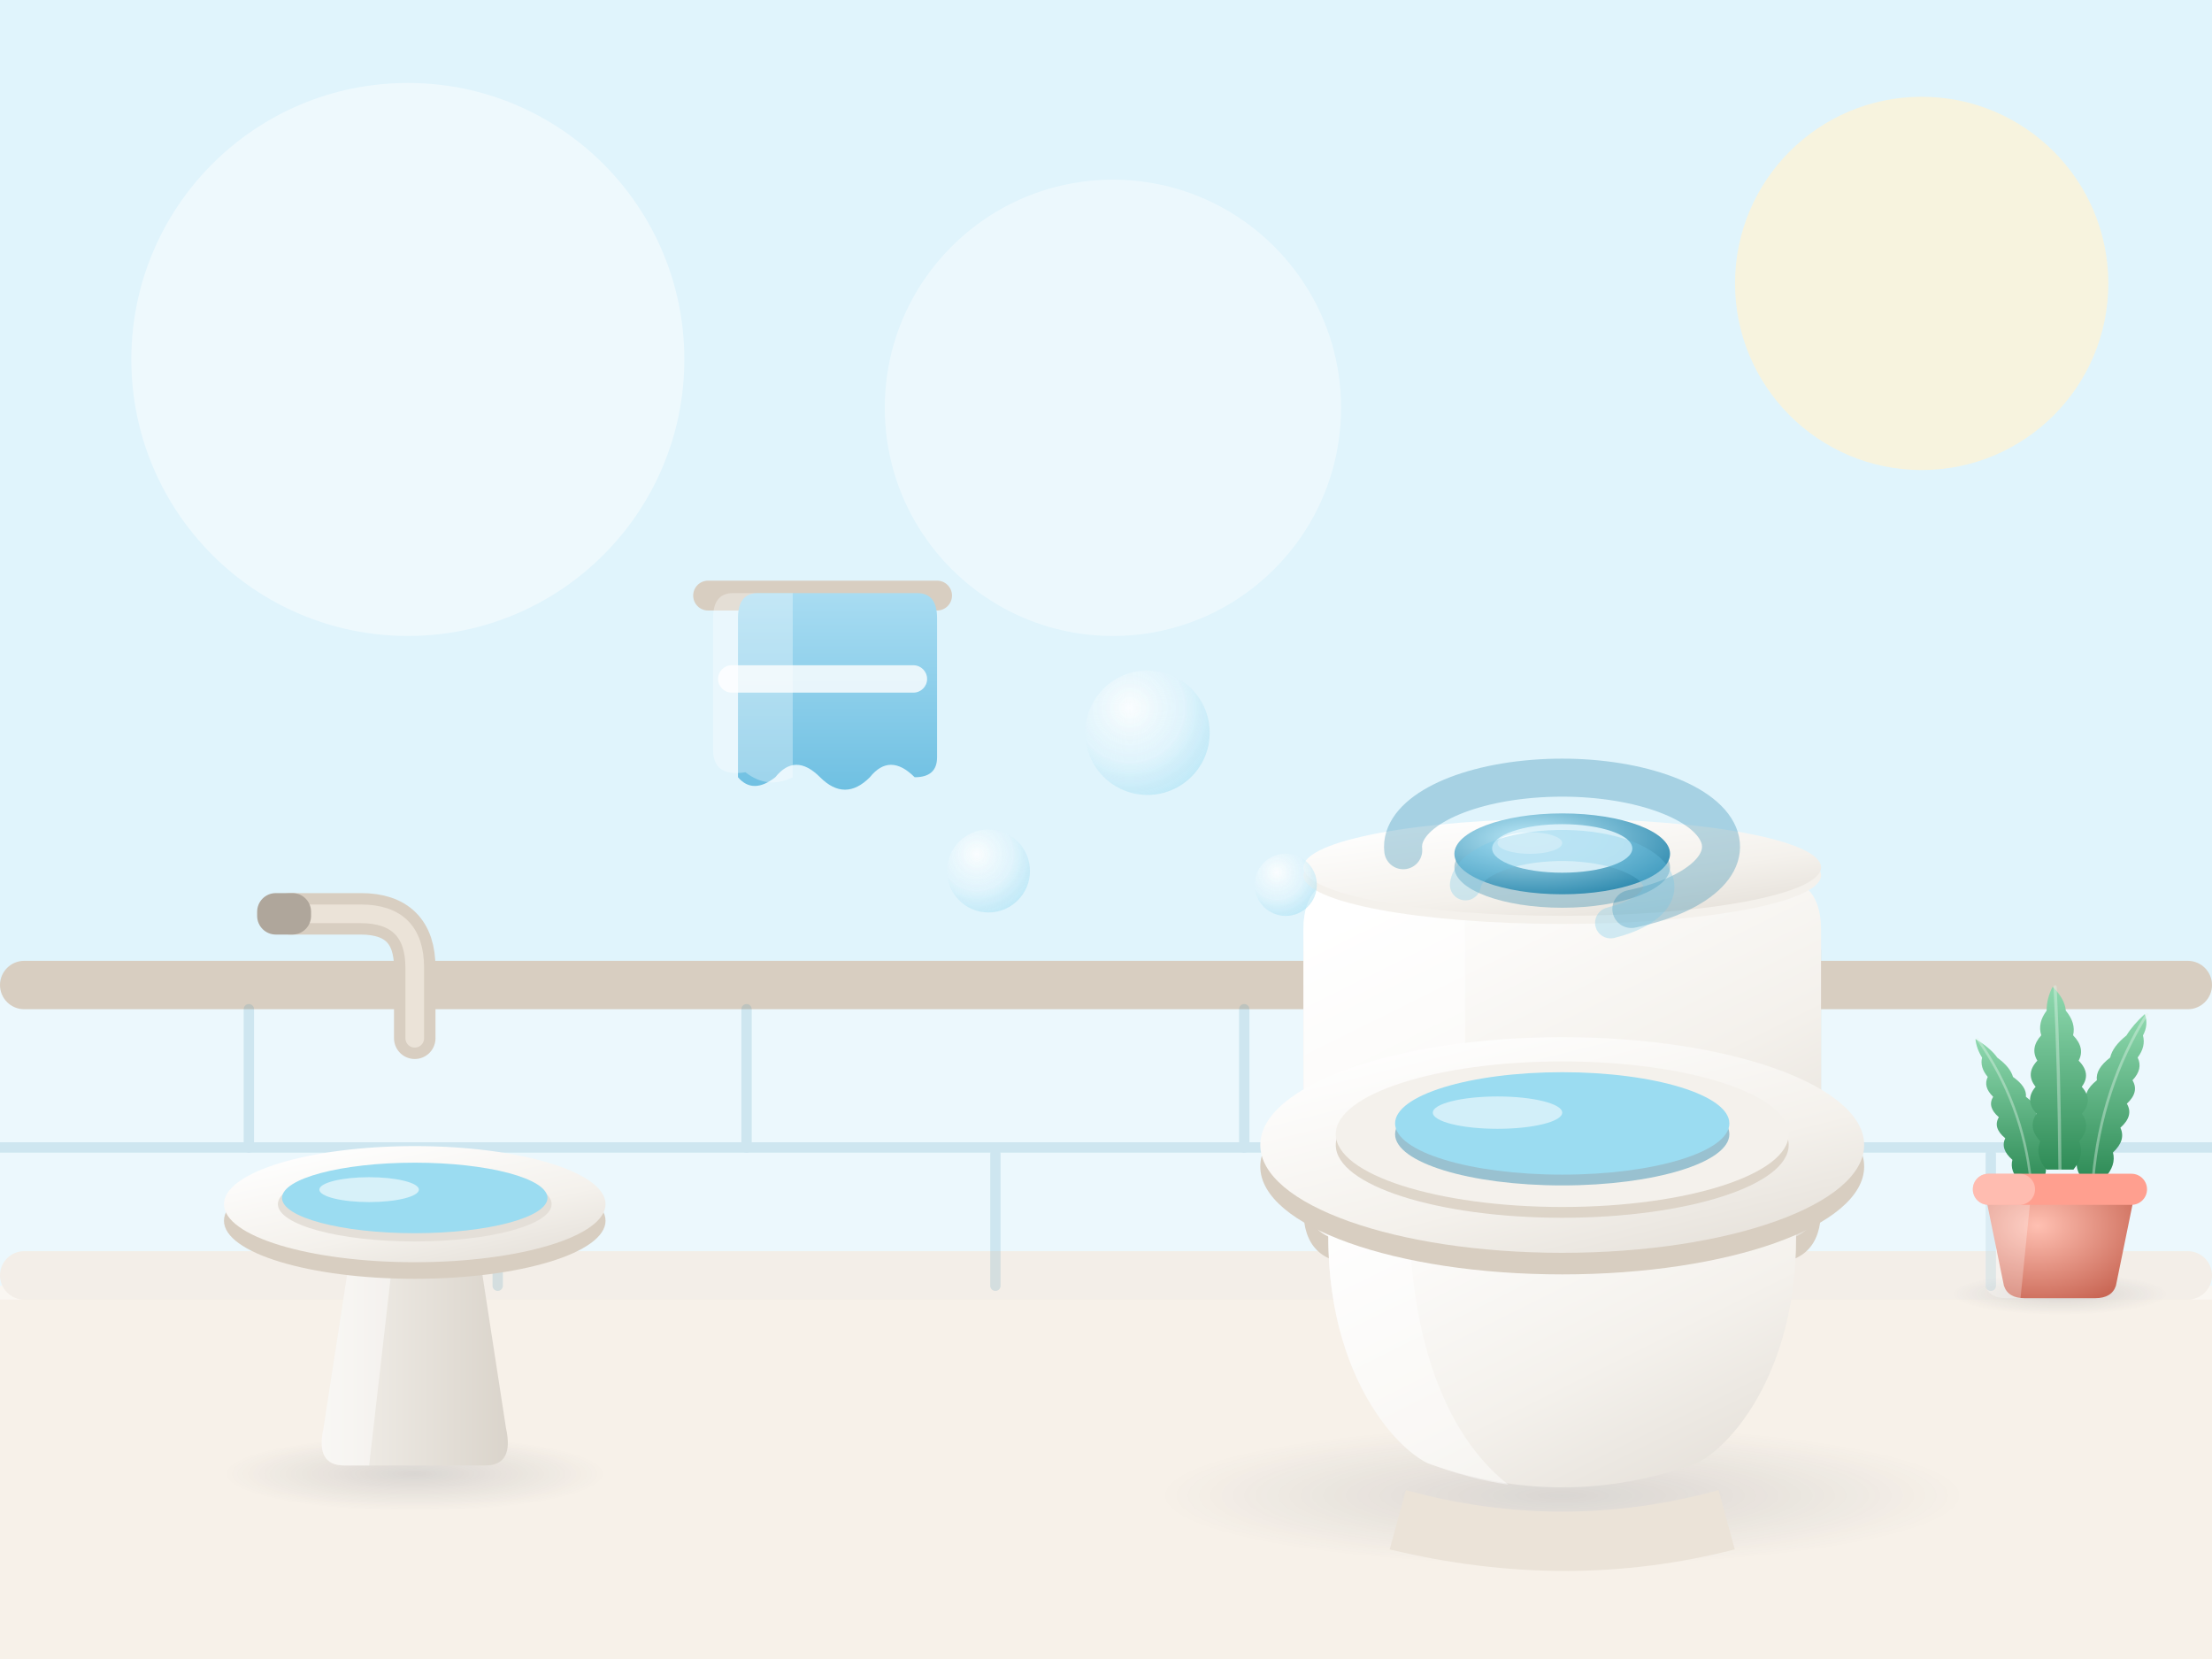
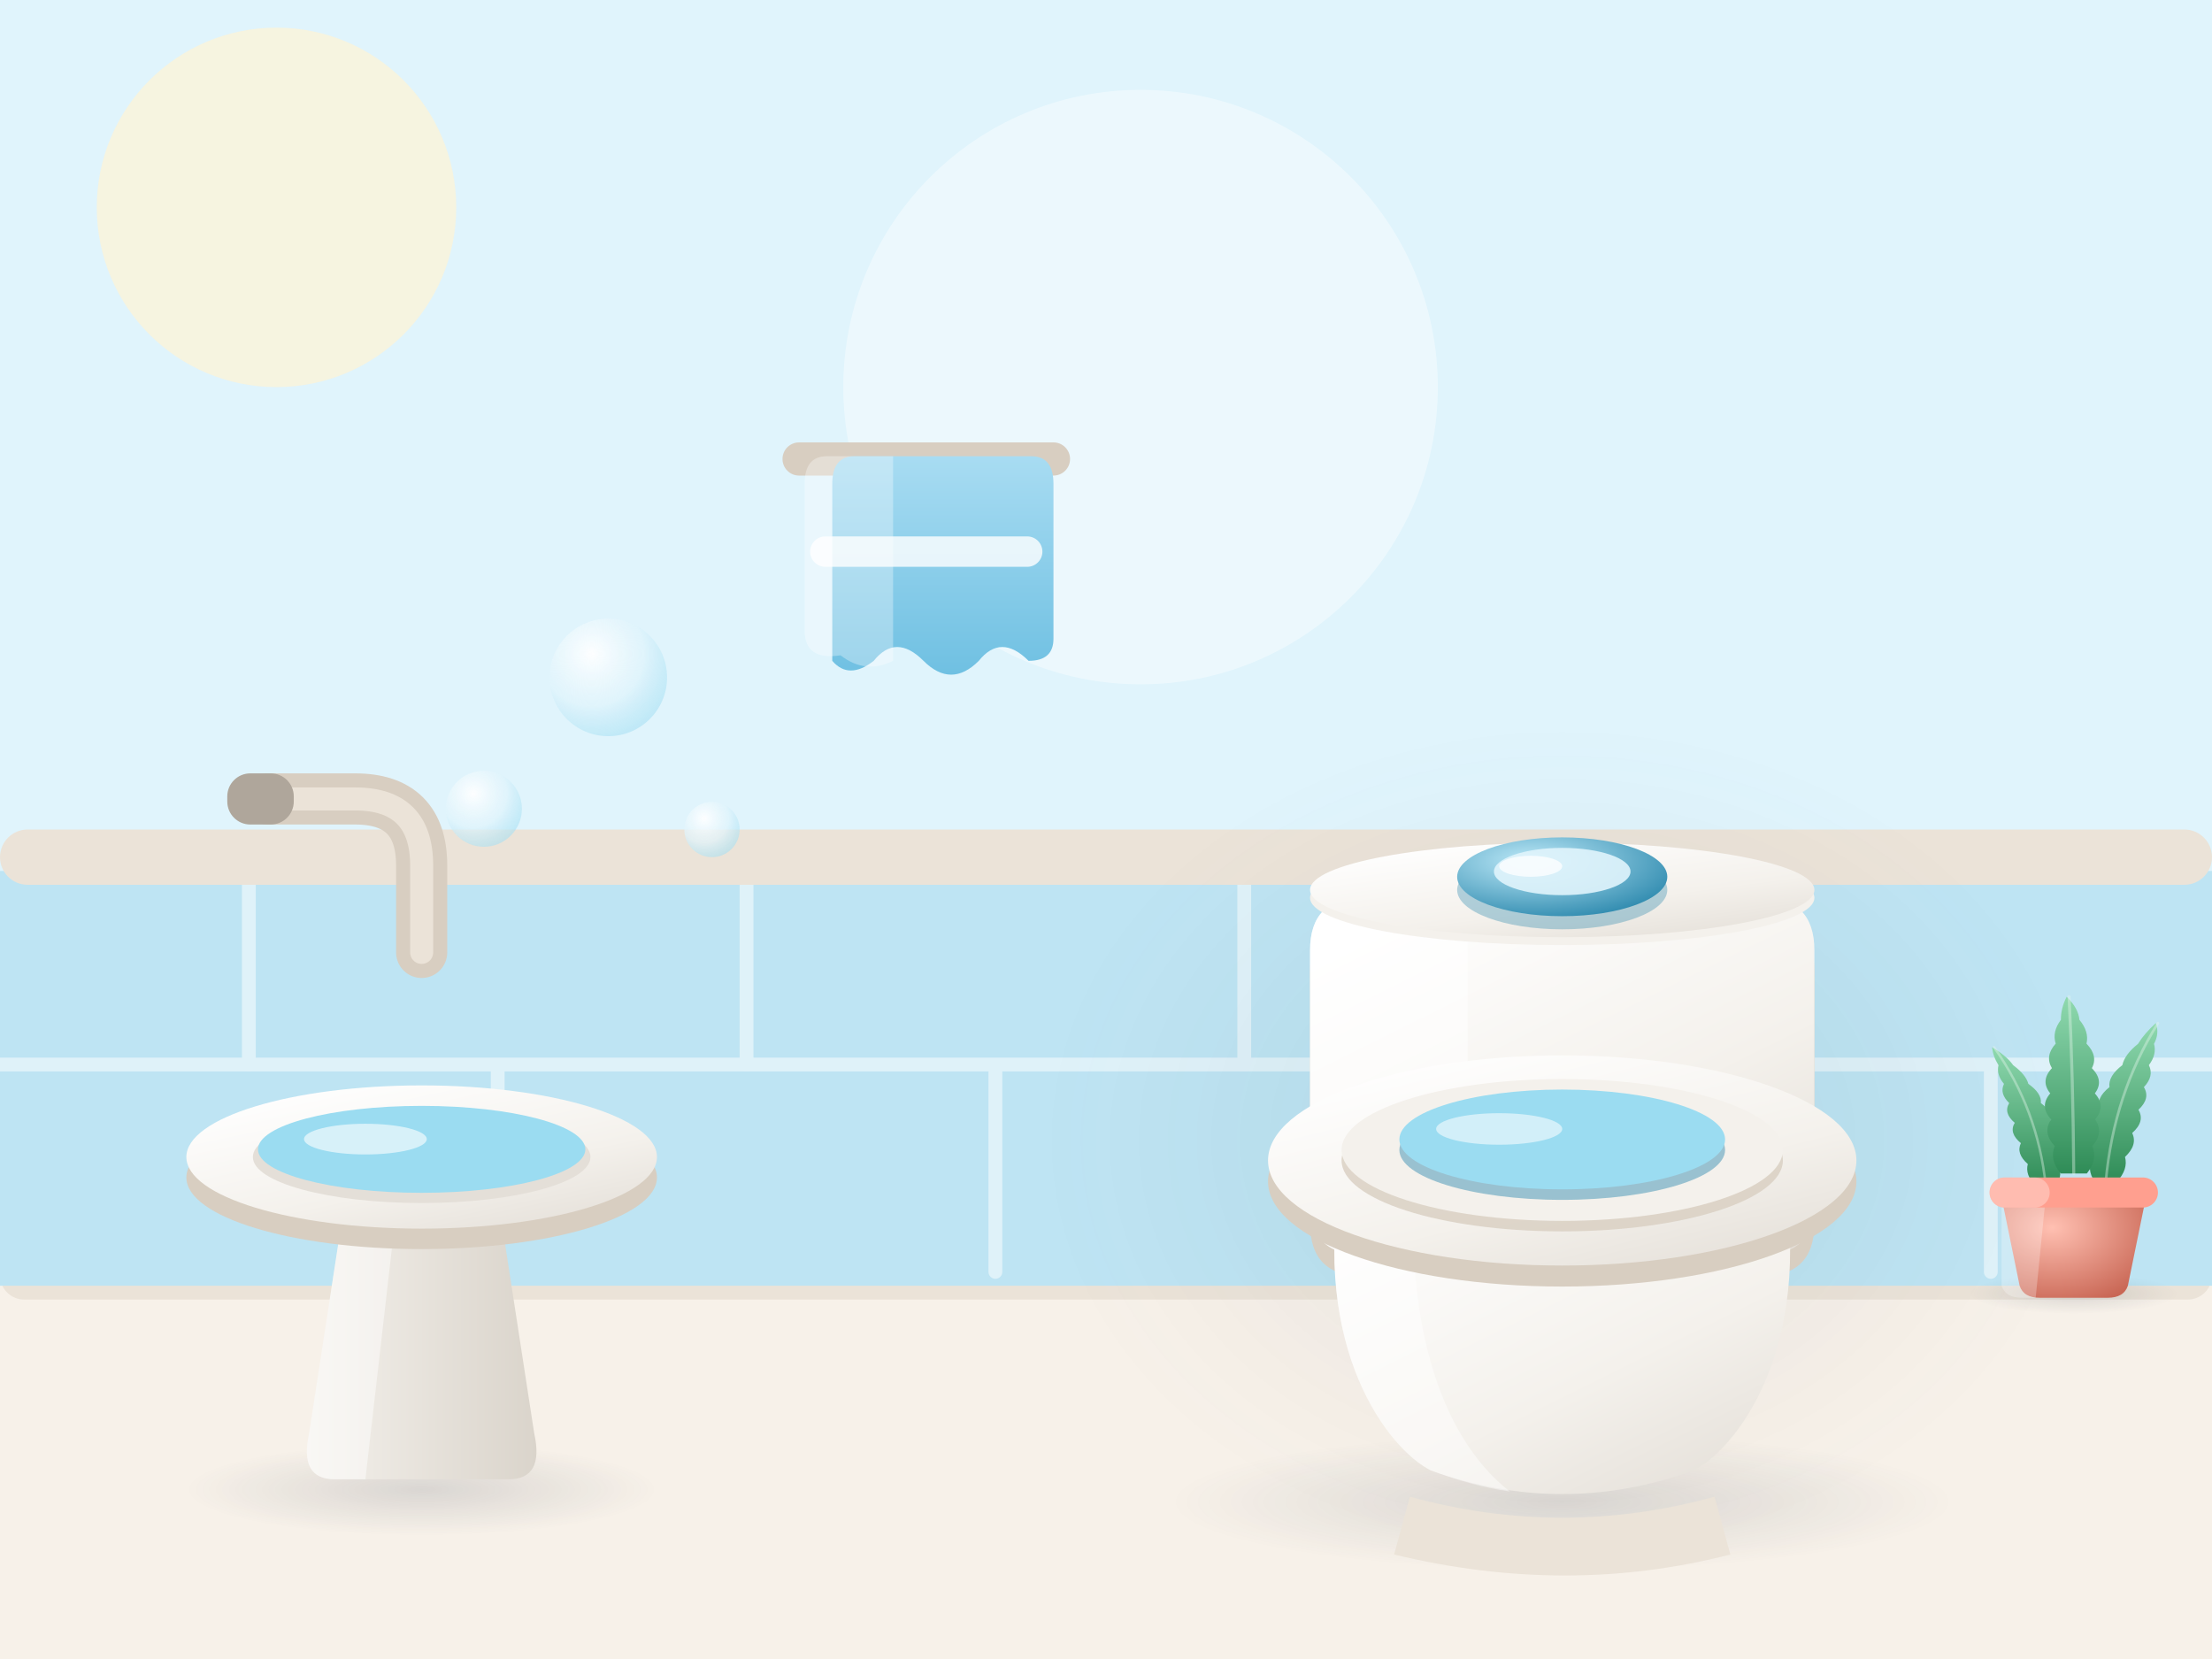
<svg xmlns="http://www.w3.org/2000/svg" viewBox="0 0 640 480" width="640" height="480">
  <defs>
    <radialGradient id="blueBall" cx="0.35" cy="0.3" r="0.8">
      <stop offset="0" stop-color="#BDE9F8" />
      <stop offset="1" stop-color="#2A87AC" />
    </radialGradient>
    <radialGradient id="bubbleFill" cx="0.36" cy="0.3" r="0.8">
      <stop offset="0" stop-color="#FFFFFF" stop-opacity="0.95" />
      <stop offset="0.55" stop-color="#E0F4FC" stop-opacity="0.7" />
      <stop offset="1" stop-color="#9BDCF1" stop-opacity="0.55" />
    </radialGradient>
    <linearGradient id="fernGreen" x1="0" y1="0" x2="0" y2="1">
      <stop offset="0" stop-color="#8FD9AF" />
      <stop offset="1" stop-color="#2F8C57" />
    </linearGradient>
    <radialGradient id="peachBall" cx="0.35" cy="0.3" r="0.8">
      <stop offset="0" stop-color="#FFC0B2" />
      <stop offset="1" stop-color="#C96755" />
    </radialGradient>
    <linearGradient id="porcelainGrad" x1="0.2" y1="0" x2="0.9" y2="1">
      <stop offset="0" stop-color="#FFFFFF" />
      <stop offset="0.6" stop-color="#F4F1EC" />
      <stop offset="1" stop-color="#E4DFD8" />
    </linearGradient>
    <linearGradient id="porcelainSide" x1="0" y1="0" x2="1" y2="0">
      <stop offset="0" stop-color="#F4F1EC" />
      <stop offset="1" stop-color="#DAD4CB" />
    </linearGradient>
    <radialGradient id="softShadow" cx="0.5" cy="0.5" r="0.5">
      <stop offset="0" stop-color="#243047" stop-opacity="0.14" />
      <stop offset="1" stop-color="#243047" stop-opacity="0" />
    </radialGradient>
    <linearGradient id="towelGrad" x1="0" y1="0" x2="0" y2="1">
      <stop offset="0" stop-color="#A8DCF2" />
      <stop offset="1" stop-color="#6FC0E2" />
    </linearGradient>
  </defs>
  <g id="games-flushWave">
    <rect x="0" y="0" width="640" height="480" fill="#E0F4FC" />
-     <circle cx="118" cy="104" r="80" fill="#FFFFFF" opacity="0.45" />
-     <circle cx="556" cy="82" r="54" fill="#FFF3D4" opacity="0.75" />
    <rect x="0" y="372" width="640" height="108" fill="#F7F1E9" />
    <rect x="0" y="362" width="640" height="14" rx="7" fill="#EBE3D8" />
-     <rect x="0" y="286" width="640" height="90" fill="#FFFFFF" opacity="0.4" />
-     <rect x="0" y="278" width="640" height="14" rx="7" fill="#D8CEC1" />
-     <g stroke="#2A87AC" stroke-width="3" opacity="0.16" stroke-linecap="round">
-       <path d="M 0 332 h 640" />
-       <path d="M 72 292 v 40 M 216 292 v 40 M 360 292 v 40 M 504 292 v 40" />
-       <path d="M 144 334 v 38 M 288 334 v 38 M 432 334 v 38 M 576 334 v 38" />
+     <circle cx="330" cy="112" r="86" fill="#FFFFFF" opacity="0.4" />
+     <circle cx="80" cy="60" r="52" fill="#FFF3D4" opacity="0.7" />
+     <rect x="0" y="252" width="640" height="120" fill="#BEE4F3" />
+     <g stroke="#FFFFFF" stroke-width="4" opacity="0.5" stroke-linecap="round">
+       <path d="M 0 308 h 640" />
+       <path d="M 72 256 v 52 M 216 256 v 52 M 360 256 v 52 M 504 256 v 52" />
+       <path d="M 144 310 v 58 M 288 310 v 58 M 432 310 v 58 M 576 310 v 58" />
    </g>
-     <circle cx="322" cy="118" r="66" fill="#FFFFFF" opacity="0.4" />
-     <g transform="translate(452 428) scale(0.78)">
+     <rect x="0" y="240" width="640" height="16" rx="8" fill="#EBE3D8" />
+     <ellipse cx="452" cy="330" rx="150" ry="120" fill="url(#softShadow)" opacity="0.55" />
+     <g transform="translate(452 430) scale(0.76)">
      <ellipse cx="0" cy="6" rx="150" ry="26" fill="url(#softShadow)" />
      <path d="M -96 -196 q 0 -20 20 -20 h 152 q 20 0 20 20 v 96 q 0 20 -20 20 h -152 q -20 0 -20 -20 Z" fill="#D8CEC1" />
      <path d="M -96 -204 q 0 -20 20 -20 h 152 q 20 0 20 20 v 96 q 0 20 -20 20 h -152 q -20 0 -20 -20 Z" fill="url(#porcelainGrad)" />
      <path d="M -96 -204 q 0 -20 20 -20 h 40 v 136 h -40 q -20 0 -20 -20 Z" fill="#FFFFFF" opacity="0.5" />
      <ellipse cx="0" cy="-224" rx="96" ry="18" fill="#F4F1EC" />
      <ellipse cx="0" cy="-227" rx="96" ry="18" fill="url(#porcelainGrad)" />
      <ellipse cx="0" cy="-227" rx="40" ry="15" fill="#2A87AC" opacity="0.35" />
      <ellipse cx="0" cy="-232" rx="40" ry="15" fill="url(#blueBall)" />
      <ellipse cx="0" cy="-234" rx="26" ry="9" fill="#E0F4FC" opacity="0.9" />
      <ellipse cx="-12" cy="-236" rx="12" ry="4" fill="#FFFFFF" opacity="0.75" />
      <path d="M -84 -120 C -96 -52 -66 -14 -50 -6 Q 0 12 50 -6 C 66 -14 96 -52 84 -120 Z" fill="url(#porcelainGrad)" />
      <path d="M -84 -120 C -96 -52 -66 -14 -50 -6 Q -34 0 -20 2 C -48 -20 -60 -66 -56 -120 Z" fill="#FFFFFF" opacity="0.45" />
      <path d="M -58 4 q 58 16 116 0 l 6 22 q -62 16 -128 0 Z" fill="#EBE3D8" />
      <ellipse cx="0" cy="-116" rx="112" ry="40" fill="#D8CEC1" />
      <ellipse cx="0" cy="-124" rx="112" ry="40" fill="url(#porcelainGrad)" />
      <ellipse cx="0" cy="-124" rx="84" ry="27" fill="#D8CEC1" opacity="0.8" />
      <ellipse cx="0" cy="-128" rx="84" ry="27" fill="#F4F1EC" />
      <ellipse cx="0" cy="-128" rx="62" ry="19" fill="#2A87AC" opacity="0.45" />
      <ellipse cx="0" cy="-132" rx="62" ry="19" fill="#9BDCF1" />
      <ellipse cx="-24" cy="-136" rx="24" ry="6" fill="#FFFFFF" opacity="0.55" />
    </g>
-     <g transform="translate(120 424) scale(0.6)">
+     <g transform="translate(122 428) scale(0.74)">
      <ellipse cx="0" cy="4" rx="92" ry="18" fill="url(#softShadow)" />
      <path d="M -34 0 q -14 0 -10 -18 l 16 -104 h 56 l 16 104 q 4 18 -10 18 Z" fill="url(#porcelainSide)" />
      <path d="M -34 0 q -14 0 -10 -18 l 16 -104 h 20 l -14 122 Z" fill="#FFFFFF" opacity="0.45" />
      <path d="M 0 -206 v -34 q 0 -26 -26 -26 h -34" stroke="#D8CEC1" stroke-width="20" fill="none" stroke-linecap="round" stroke-linejoin="round" />
      <path d="M 0 -206 v -34 q 0 -26 -26 -26 h -34" stroke="#EBE3D8" stroke-width="9" fill="none" stroke-linecap="round" stroke-linejoin="round" />
      <rect x="-76" y="-276" width="26" height="20" rx="9" fill="#AFA69B" />
      <ellipse cx="0" cy="-118" rx="92" ry="28" fill="#D8CEC1" />
      <ellipse cx="0" cy="-126" rx="92" ry="28" fill="url(#porcelainGrad)" />
      <ellipse cx="0" cy="-126" rx="66" ry="18" fill="#E4DFD8" />
      <ellipse cx="0" cy="-129" rx="64" ry="17" fill="#9BDCF1" />
      <ellipse cx="-22" cy="-133" rx="24" ry="6" fill="#FFFFFF" opacity="0.6" />
    </g>
-     <g transform="translate(238 168) scale(0.72)">
+     <g transform="translate(268 128) scale(0.8)">
      <rect x="-52" y="0" width="104" height="12" rx="6" fill="#D8CEC1" />
      <path d="M -38 5 h 76 q 8 0 8 10 v 56 q 0 8 -9 8 q -10 -10 -18 0 q -10 10 -20 0 q -10 -10 -18 0 q -9 7 -15 0 v -64 q 0 -10 8 -10 Z" fill="url(#towelGrad)" />
      <path d="M -38 5 h 26 v 74 q -10 5 -19 -2 q -13 2 -13 -9 v -53 q 0 -10 8 -10 Z" fill="#FFFFFF" opacity="0.32" />
      <rect x="-42" y="34" width="84" height="11" rx="5.5" fill="#FFFFFF" opacity="0.8" />
    </g>
-     <g opacity="0.9">
-       <circle cx="332" cy="212" r="18" fill="url(#bubbleFill)" />
-       <circle cx="286" cy="252" r="12" fill="url(#bubbleFill)" />
-       <circle cx="372" cy="256" r="9" fill="url(#bubbleFill)" />
+     <g>
+       <circle cx="176" cy="196" r="17" fill="url(#bubbleFill)" />
+       <circle cx="140" cy="234" r="11" fill="url(#bubbleFill)" />
+       <circle cx="206" cy="240" r="8" fill="url(#bubbleFill)" />
    </g>
-     <g transform="translate(596 372) scale(0.6)">
+     <g transform="translate(600 372) scale(0.58)">
      <ellipse cx="0" cy="4" rx="52" ry="10" fill="url(#softShadow)" />
      <g transform="translate(-14 -50) scale(0.46)">
        <path d="M -11.25 0 Q -22.55 -11.63 -19.38 -23.27 Q -32.34 -34.59 -26.89 -45.92 Q -40.2 -56.94 -33.58 -67.96 Q -46.07 -78.67 -39.57 -89.39 Q -50.31 -99.8 -45.23 -110.2 Q -53.68 -120.31 -51.17 -130.41 Q -57.2 -140.2 -58.11 -150 Q -42 -140.2 -35.23 -130.41 Q -21.52 -120.31 -18.77 -110.2 Q -4.09 -99.8 -5.23 -89.39 Q 9.27 -78.67 4.78 -67.96 Q 17.8 -56.94 10.89 -45.92 Q 21.14 -34.59 12.98 -23.27 Q 19.35 -11.63 11.25 0 Z" fill="url(#fernGreen)" />
        <path d="M 0 0 Q -8.4 -82.5 -56 -150" fill="none" stroke="#E3F5EA" stroke-width="2.6" stroke-linecap="round" opacity="0.4" />
      </g>
      <g transform="translate(16 -52) scale(0.5)">
        <path d="M -11.25 0 Q -19.46 -12.25 -13.2 -24.51 Q -21.54 -36.44 -11.46 -48.37 Q -18.6 -59.98 -5.81 -71.58 Q -10.58 -82.87 3.63 -94.16 Q 2.15 -105.12 16.48 -116.08 Q 18.83 -126.72 32.15 -137.36 Q 38.46 -147.68 49.89 -158 Q 53.65 -147.68 48.08 -137.36 Q 51 -126.72 42.95 -116.08 Q 48.37 -105.12 37.97 -94.16 Q 44.75 -82.87 32.55 -71.58 Q 39.4 -59.98 26.31 -48.37 Q 31.94 -36.44 19.15 -24.51 Q 22.43 -12.25 11.25 0 Z" fill="url(#fernGreen)" />
        <path d="M 0 0 Q 7.8 -86.9 52 -158" fill="none" stroke="#E3F5EA" stroke-width="2.6" stroke-linecap="round" opacity="0.4" />
      </g>
      <g transform="translate(0 -56) scale(0.58)">
        <path d="M -11.25 0 Q -21.06 -11.79 -16.4 -23.58 Q -27.14 -35.05 -19.46 -46.53 Q -29.8 -57.7 -20.21 -68.87 Q -28.98 -79.72 -18.77 -90.58 Q -25.05 -101.13 -15.52 -111.67 Q -18.77 -121.91 -11.05 -132.15 Q -11.14 -142.07 -6.11 -152 Q 4.05 -142.07 4.88 -132.15 Q 13.4 -121.91 10.95 -111.67 Q 21.17 -101.13 15.57 -90.58 Q 26.35 -79.72 18.15 -68.87 Q 28.2 -57.7 18.31 -46.53 Q 26.34 -35.05 15.95 -23.58 Q 20.83 -11.79 11.25 0 Z" fill="url(#fernGreen)" />
        <path d="M 0 0 Q -0.6 -83.6 -4 -152" fill="none" stroke="#E3F5EA" stroke-width="2.6" stroke-linecap="round" opacity="0.4" />
      </g>
      <path d="M -36 -44 h 72 l -9 44 q -2 6 -10 6 h -34 q -8 0 -10 -6 Z" fill="url(#peachBall)" />
      <path d="M -36 -44 h 22 l -5 50 h -7 q -8 0 -10 -6 Z" fill="#FFFFFF" opacity="0.26" />
      <rect x="-42" y="-54" width="84" height="15" rx="7.5" fill="#FF9F8F" />
      <rect x="-42" y="-54" width="30" height="15" rx="7.5" fill="#FFFFFF" opacity="0.3" />
    </g>
-     <g transform="translate(452 246)">
-       <path d="M 0 0 m -46 0 a 46 20 0 1 1 66 17" fill="none" stroke="#2A87AC" stroke-width="11" stroke-linecap="round" opacity="0.32" />
-       <path d="M 0 10 m -28 0 a 28 12 0 1 1 42 11" fill="none" stroke="#6FC7E8" stroke-width="9" stroke-linecap="round" opacity="0.3" />
-     </g>
  </g>
</svg>
